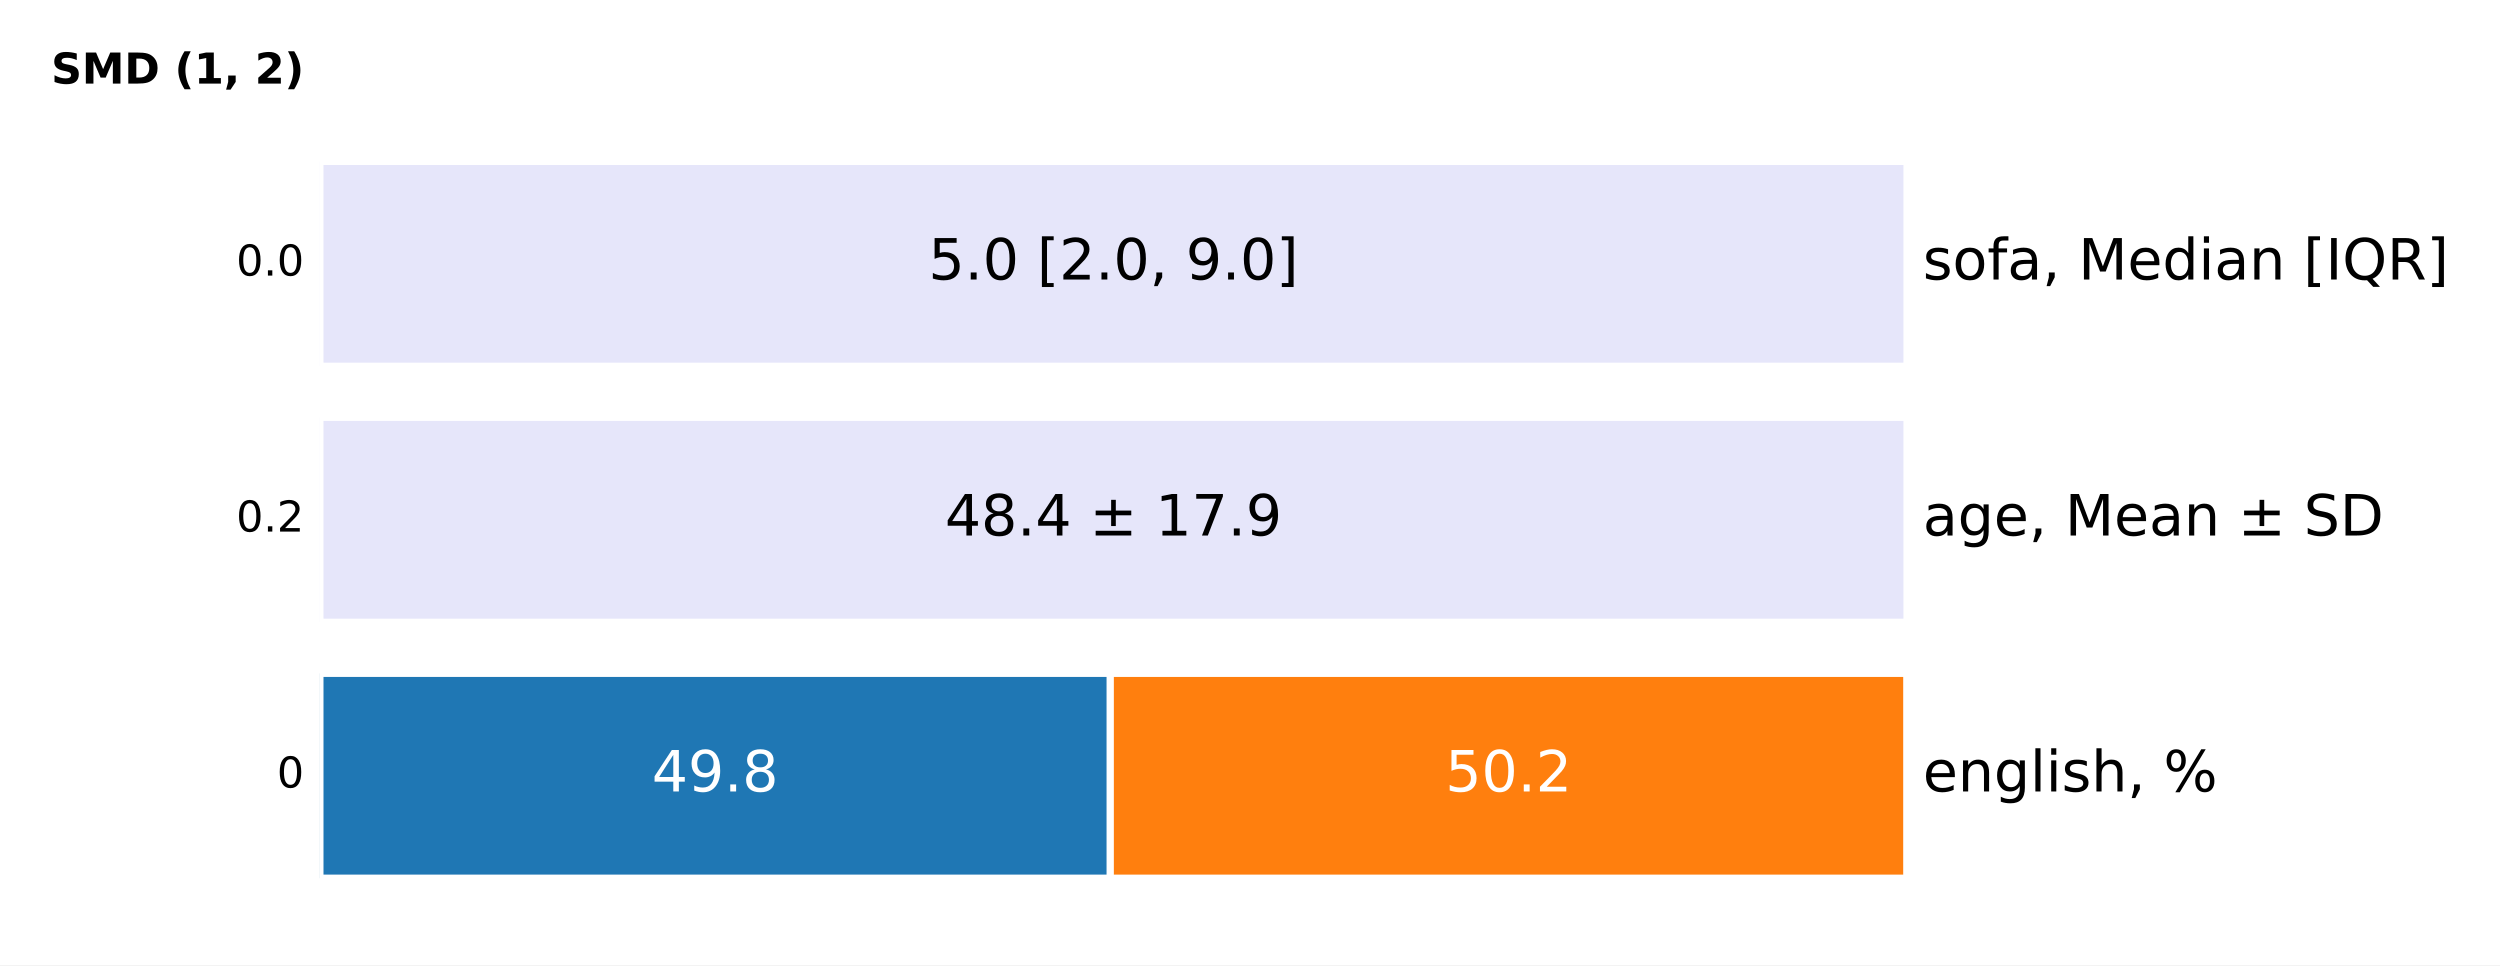
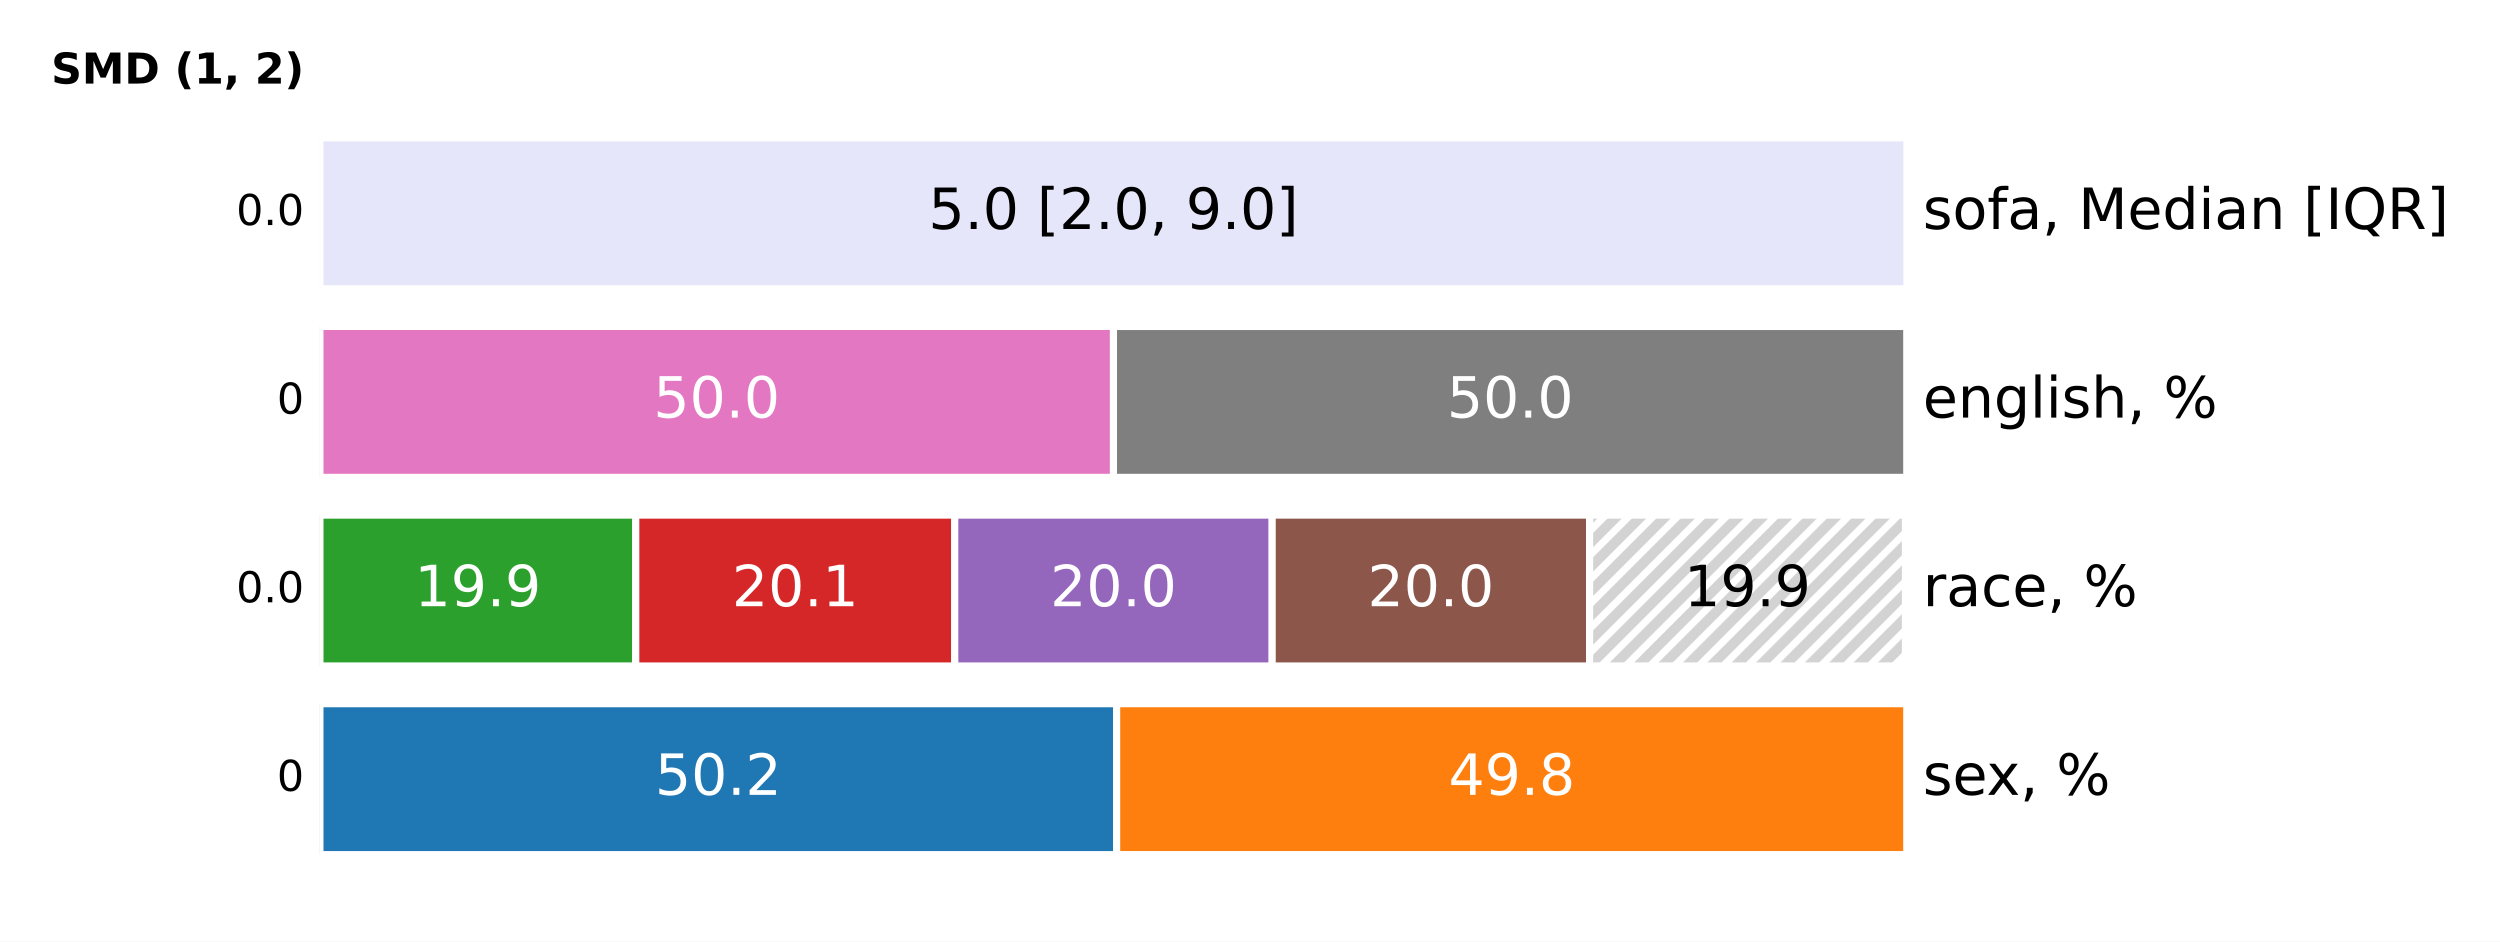
- <svg xmlns="http://www.w3.org/2000/svg" xmlns:xlink="http://www.w3.org/1999/xlink" width="351.593pt" height="135.743pt" viewBox="0 0 351.593 135.743" version="1.1">
+ <svg xmlns="http://www.w3.org/2000/svg" xmlns:xlink="http://www.w3.org/1999/xlink" width="351.593pt" height="132.428pt" viewBox="0 0 351.593 132.428" version="1.1">
  <defs>
    <style type="text/css">*{stroke-linejoin: round; stroke-linecap: butt}</style>
  </defs>
  <g id="figure_1">
    <g id="patch_1">
-       <path d="M 0 135.743  L 351.593 135.743  L 351.593 0  L 0 0  z " style="fill: #ffffff" />
+       <path d="M 0 132.428  L 351.593 132.428  L 351.593 0  L 0 0  z " style="fill: #ffffff" />
    </g>
    <g id="axes_1">
      <g id="patch_2">
-         <path d="M 44.995 128.543  L 268.195 128.543  L 268.195 17.663  L 44.995 17.663  z " style="fill: #ffffff" />
+         <path d="M 44.995 125.228  L 268.195 125.228  L 268.195 14.348  L 44.995 14.348  z " style="fill: #ffffff" />
      </g>
      <g id="patch_3">
-         <path d="M 44.995 123.503  L 156.149 123.503  L 156.149 94.703  L 44.995 94.703  z " clip-path="url(#pe6c57d21e4)" style="fill: #1f77b4; stroke: #ffffff; stroke-linejoin: miter" />
+         <path d="M 44.995 120.188  L 157.042 120.188  L 157.042 98.967  L 44.995 98.967  z " clip-path="url(#pded7015ad9)" style="fill: #1f77b4; stroke: #ffffff; stroke-linejoin: miter" />
      </g>
      <g id="patch_4">
-         <path d="M 156.149 123.503  L 268.195 123.503  L 268.195 94.703  L 156.149 94.703  z " clip-path="url(#pe6c57d21e4)" style="fill: #ff7f0e; stroke: #ffffff; stroke-linejoin: miter" />
+         <path d="M 157.042 120.188  L 268.195 120.188  L 268.195 98.967  L 157.042 98.967  z " clip-path="url(#pded7015ad9)" style="fill: #ff7f0e; stroke: #ffffff; stroke-linejoin: miter" />
      </g>
      <g id="patch_5">
-         <path d="M 268.195 123.503  L 268.195 123.503  L 268.195 94.703  L 268.195 94.703  z " clip-path="url(#pe6c57d21e4)" style="fill: url(#h802c715ce3); stroke: #ffffff; stroke-linejoin: miter" />
+         <path d="M 268.195 120.188  L 268.195 120.188  L 268.195 98.967  L 268.195 98.967  z " clip-path="url(#pded7015ad9)" style="fill: url(#hbce8e42a84); stroke: #ffffff; stroke-linejoin: miter" />
      </g>
      <g id="patch_6">
-         <path d="M 44.995 87.503  L 268.195 87.503  L 268.195 58.703  L 44.995 58.703  z " clip-path="url(#pe6c57d21e4)" style="fill: #e6e6fa; stroke: #ffffff; stroke-linejoin: miter" />
+         <path d="M 44.995 93.661  L 89.412 93.661  L 89.412 72.44  L 44.995 72.44  z " clip-path="url(#pded7015ad9)" style="fill: #2ca02c; stroke: #ffffff; stroke-linejoin: miter" />
      </g>
      <g id="patch_7">
-         <path d="M 44.995 51.503  L 268.195 51.503  L 268.195 22.703  L 44.995 22.703  z " clip-path="url(#pe6c57d21e4)" style="fill: #e6e6fa; stroke: #ffffff; stroke-linejoin: miter" />
+         <path d="M 89.412 93.661  L 134.275 93.661  L 134.275 72.44  L 89.412 72.44  z " clip-path="url(#pded7015ad9)" style="fill: #d62728; stroke: #ffffff; stroke-linejoin: miter" />
+       </g>
+       <g id="patch_8">
+         <path d="M 134.275 93.661  L 178.915 93.661  L 178.915 72.44  L 134.275 72.44  z " clip-path="url(#pded7015ad9)" style="fill: #9467bd; stroke: #ffffff; stroke-linejoin: miter" />
+       </g>
+       <g id="patch_9">
+         <path d="M 178.915 93.661  L 223.555 93.661  L 223.555 72.44  L 178.915 72.44  z " clip-path="url(#pded7015ad9)" style="fill: #8c564b; stroke: #ffffff; stroke-linejoin: miter" />
+       </g>
+       <g id="patch_10">
+         <path d="M 223.555 93.661  L 267.972 93.661  L 267.972 72.44  L 223.555 72.44  z " clip-path="url(#pded7015ad9)" style="fill: url(#hbce8e42a84); stroke: #ffffff; stroke-linejoin: miter" />
+       </g>
+       <g id="patch_11">
+         <path d="M 44.995 67.135  L 156.595 67.135  L 156.595 45.914  L 44.995 45.914  z " clip-path="url(#pded7015ad9)" style="fill: #e377c2; stroke: #ffffff; stroke-linejoin: miter" />
+       </g>
+       <g id="patch_12">
+         <path d="M 156.595 67.135  L 268.195 67.135  L 268.195 45.914  L 156.595 45.914  z " clip-path="url(#pded7015ad9)" style="fill: #7f7f7f; stroke: #ffffff; stroke-linejoin: miter" />
+       </g>
+       <g id="patch_13">
+         <path d="M 268.195 67.135  L 268.195 67.135  L 268.195 45.914  L 268.195 45.914  z " clip-path="url(#pded7015ad9)" style="fill: url(#hbce8e42a84); stroke: #ffffff; stroke-linejoin: miter" />
+       </g>
+       <g id="patch_14">
+         <path d="M 44.995 40.609  L 268.195 40.609  L 268.195 19.388  L 44.995 19.388  z " clip-path="url(#pded7015ad9)" style="fill: #e6e6fa; stroke: #ffffff; stroke-linejoin: miter" />
      </g>
      <g id="matplotlib.axis_1" />
      <g id="matplotlib.axis_2" />
      <g id="text_1">
-         <g style="fill: #ffffff" transform="translate(91.66567 111.3109) scale(0.08 -0.08)">
+         <g style="fill: #ffffff" transform="translate(92.11208 111.7846) scale(0.08 -0.08)">
+           <defs>
+             <path id="DejaVuSans-35" d="M 691 4666  L 3169 4666  L 3169 4134  L 1269 4134  L 1269 2991  Q 1406 3038 1543 3061  Q 1681 3084 1819 3084  Q 2600 3084 3056 2656  Q 3513 2228 3513 1497  Q 3513 744 3044 326  Q 2575 -91 1722 -91  Q 1428 -91 1123 -41  Q 819 9 494 109  L 494 744  Q 775 591 1075 516  Q 1375 441 1709 441  Q 2250 441 2565 725  Q 2881 1009 2881 1497  Q 2881 1984 2565 2268  Q 2250 2553 1709 2553  Q 1456 2553 1204 2497  Q 953 2441 691 2322  L 691 4666  z " transform="scale(0.015625)" />
+             <path id="DejaVuSans-30" d="M 2034 4250  Q 1547 4250 1301 3770  Q 1056 3291 1056 2328  Q 1056 1369 1301 889  Q 1547 409 2034 409  Q 2525 409 2770 889  Q 3016 1369 3016 2328  Q 3016 3291 2770 3770  Q 2525 4250 2034 4250  z M 2034 4750  Q 2819 4750 3233 4129  Q 3647 3509 3647 2328  Q 3647 1150 3233 529  Q 2819 -91 2034 -91  Q 1250 -91 836 529  Q 422 1150 422 2328  Q 422 3509 836 4129  Q 1250 4750 2034 4750  z " transform="scale(0.015625)" />
+             <path id="DejaVuSans-2e" d="M 684 794  L 1344 794  L 1344 0  L 684 0  L 684 794  z " transform="scale(0.015625)" />
+             <path id="DejaVuSans-32" d="M 1228 531  L 3431 531  L 3431 0  L 469 0  L 469 531  Q 828 903 1448 1529  Q 2069 2156 2228 2338  Q 2531 2678 2651 2914  Q 2772 3150 2772 3378  Q 2772 3750 2511 3984  Q 2250 4219 1831 4219  Q 1534 4219 1204 4116  Q 875 4013 500 3803  L 500 4441  Q 881 4594 1212 4672  Q 1544 4750 1819 4750  Q 2544 4750 2975 4387  Q 3406 4025 3406 3419  Q 3406 3131 3298 2873  Q 3191 2616 2906 2266  Q 2828 2175 2409 1742  Q 1991 1309 1228 531  z " transform="scale(0.015625)" />
+           </defs>
+           <use xlink:href="#DejaVuSans-35" />
+           <use xlink:href="#DejaVuSans-30" x="63.623" />
+           <use xlink:href="#DejaVuSans-2e" x="127.246" />
+           <use xlink:href="#DejaVuSans-32" x="159.033" />
+         </g>
+       </g>
+       <g id="text_2">
+         <g style="fill: #ffffff" transform="translate(203.7121 111.7846) scale(0.08 -0.08)">
          <defs>
            <path id="DejaVuSans-34" d="M 2419 4116  L 825 1625  L 2419 1625  L 2419 4116  z M 2253 4666  L 3047 4666  L 3047 1625  L 3713 1625  L 3713 1100  L 3047 1100  L 3047 0  L 2419 0  L 2419 1100  L 313 1100  L 313 1709  L 2253 4666  z " transform="scale(0.015625)" />
            <path id="DejaVuSans-39" d="M 703 97  L 703 672  Q 941 559 1184 500  Q 1428 441 1663 441  Q 2288 441 2617 861  Q 2947 1281 2994 2138  Q 2813 1869 2534 1725  Q 2256 1581 1919 1581  Q 1219 1581 811 2004  Q 403 2428 403 3163  Q 403 3881 828 4315  Q 1253 4750 1959 4750  Q 2769 4750 3195 4129  Q 3622 3509 3622 2328  Q 3622 1225 3098 567  Q 2575 -91 1691 -91  Q 1453 -91 1209 -44  Q 966 3 703 97  z M 1959 2075  Q 2384 2075 2632 2365  Q 2881 2656 2881 3163  Q 2881 3666 2632 3958  Q 2384 4250 1959 4250  Q 1534 4250 1286 3958  Q 1038 3666 1038 3163  Q 1038 2656 1286 2365  Q 1534 2075 1959 2075  z " transform="scale(0.015625)" />
-             <path id="DejaVuSans-2e" d="M 684 794  L 1344 794  L 1344 0  L 684 0  L 684 794  z " transform="scale(0.015625)" />
            <path id="DejaVuSans-38" d="M 2034 2216  Q 1584 2216 1326 1975  Q 1069 1734 1069 1313  Q 1069 891 1326 650  Q 1584 409 2034 409  Q 2484 409 2743 651  Q 3003 894 3003 1313  Q 3003 1734 2745 1975  Q 2488 2216 2034 2216  z M 1403 2484  Q 997 2584 770 2862  Q 544 3141 544 3541  Q 544 4100 942 4425  Q 1341 4750 2034 4750  Q 2731 4750 3128 4425  Q 3525 4100 3525 3541  Q 3525 3141 3298 2862  Q 3072 2584 2669 2484  Q 3125 2378 3379 2068  Q 3634 1759 3634 1313  Q 3634 634 3220 271  Q 2806 -91 2034 -91  Q 1263 -91 848 271  Q 434 634 434 1313  Q 434 1759 690 2068  Q 947 2378 1403 2484  z M 1172 3481  Q 1172 3119 1398 2916  Q 1625 2713 2034 2713  Q 2441 2713 2670 2916  Q 2900 3119 2900 3481  Q 2900 3844 2670 4047  Q 2441 4250 2034 4250  Q 1625 4250 1398 4047  Q 1172 3844 1172 3481  z " transform="scale(0.015625)" />
          </defs>
          <use xlink:href="#DejaVuSans-34" />
          <use xlink:href="#DejaVuSans-39" x="63.623" />
          <use xlink:href="#DejaVuSans-2e" x="127.246" />
          <use xlink:href="#DejaVuSans-38" x="159.033" />
        </g>
      </g>
-       <g id="text_2">
-         <g style="fill: #ffffff" transform="translate(203.2657 111.3109) scale(0.08 -0.08)">
-           <defs>
-             <path id="DejaVuSans-35" d="M 691 4666  L 3169 4666  L 3169 4134  L 1269 4134  L 1269 2991  Q 1406 3038 1543 3061  Q 1681 3084 1819 3084  Q 2600 3084 3056 2656  Q 3513 2228 3513 1497  Q 3513 744 3044 326  Q 2575 -91 1722 -91  Q 1428 -91 1123 -41  Q 819 9 494 109  L 494 744  Q 775 591 1075 516  Q 1375 441 1709 441  Q 2250 441 2565 725  Q 2881 1009 2881 1497  Q 2881 1984 2565 2268  Q 2250 2553 1709 2553  Q 1456 2553 1204 2497  Q 953 2441 691 2322  L 691 4666  z " transform="scale(0.015625)" />
-             <path id="DejaVuSans-30" d="M 2034 4250  Q 1547 4250 1301 3770  Q 1056 3291 1056 2328  Q 1056 1369 1301 889  Q 1547 409 2034 409  Q 2525 409 2770 889  Q 3016 1369 3016 2328  Q 3016 3291 2770 3770  Q 2525 4250 2034 4250  z M 2034 4750  Q 2819 4750 3233 4129  Q 3647 3509 3647 2328  Q 3647 1150 3233 529  Q 2819 -91 2034 -91  Q 1250 -91 836 529  Q 422 1150 422 2328  Q 422 3509 836 4129  Q 1250 4750 2034 4750  z " transform="scale(0.015625)" />
-             <path id="DejaVuSans-32" d="M 1228 531  L 3431 531  L 3431 0  L 469 0  L 469 531  Q 828 903 1448 1529  Q 2069 2156 2228 2338  Q 2531 2678 2651 2914  Q 2772 3150 2772 3378  Q 2772 3750 2511 3984  Q 2250 4219 1831 4219  Q 1534 4219 1204 4116  Q 875 4013 500 3803  L 500 4441  Q 881 4594 1212 4672  Q 1544 4750 1819 4750  Q 2544 4750 2975 4387  Q 3406 4025 3406 3419  Q 3406 3131 3298 2873  Q 3191 2616 2906 2266  Q 2828 2175 2409 1742  Q 1991 1309 1228 531  z " transform="scale(0.015625)" />
-           </defs>
+       <g id="text_3">
+         <g transform="translate(270.4271 111.7846) scale(0.08 -0.08)">
+           <defs>
+             <path id="DejaVuSans-73" d="M 2834 3397  L 2834 2853  Q 2591 2978 2328 3040  Q 2066 3103 1784 3103  Q 1356 3103 1142 2972  Q 928 2841 928 2578  Q 928 2378 1081 2264  Q 1234 2150 1697 2047  L 1894 2003  Q 2506 1872 2764 1633  Q 3022 1394 3022 966  Q 3022 478 2636 193  Q 2250 -91 1575 -91  Q 1294 -91 989 -36  Q 684 19 347 128  L 347 722  Q 666 556 975 473  Q 1284 391 1588 391  Q 1994 391 2212 530  Q 2431 669 2431 922  Q 2431 1156 2273 1281  Q 2116 1406 1581 1522  L 1381 1569  Q 847 1681 609 1914  Q 372 2147 372 2553  Q 372 3047 722 3315  Q 1072 3584 1716 3584  Q 2034 3584 2315 3537  Q 2597 3491 2834 3397  z " transform="scale(0.015625)" />
+             <path id="DejaVuSans-65" d="M 3597 1894  L 3597 1613  L 953 1613  Q 991 1019 1311 708  Q 1631 397 2203 397  Q 2534 397 2845 478  Q 3156 559 3463 722  L 3463 178  Q 3153 47 2828 -22  Q 2503 -91 2169 -91  Q 1331 -91 842 396  Q 353 884 353 1716  Q 353 2575 817 3079  Q 1281 3584 2069 3584  Q 2775 3584 3186 3129  Q 3597 2675 3597 1894  z M 3022 2063  Q 3016 2534 2758 2815  Q 2500 3097 2075 3097  Q 1594 3097 1305 2825  Q 1016 2553 972 2059  L 3022 2063  z " transform="scale(0.015625)" />
+             <path id="DejaVuSans-78" d="M 3513 3500  L 2247 1797  L 3578 0  L 2900 0  L 1881 1375  L 863 0  L 184 0  L 1544 1831  L 300 3500  L 978 3500  L 1906 2253  L 2834 3500  L 3513 3500  z " transform="scale(0.015625)" />
+             <path id="DejaVuSans-2c" d="M 750 794  L 1409 794  L 1409 256  L 897 -744  L 494 -744  L 750 256  L 750 794  z " transform="scale(0.015625)" />
+             <path id="DejaVuSans-20" transform="scale(0.015625)" />
+             <path id="DejaVuSans-25" d="M 4653 2053  Q 4381 2053 4226 1822  Q 4072 1591 4072 1178  Q 4072 772 4226 539  Q 4381 306 4653 306  Q 4919 306 5073 539  Q 5228 772 5228 1178  Q 5228 1588 5073 1820  Q 4919 2053 4653 2053  z M 4653 2450  Q 5147 2450 5437 2106  Q 5728 1763 5728 1178  Q 5728 594 5436 251  Q 5144 -91 4653 -91  Q 4153 -91 3862 251  Q 3572 594 3572 1178  Q 3572 1766 3864 2108  Q 4156 2450 4653 2450  z M 1428 4353  Q 1159 4353 1004 4120  Q 850 3888 850 3481  Q 850 3069 1003 2837  Q 1156 2606 1428 2606  Q 1700 2606 1854 2837  Q 2009 3069 2009 3481  Q 2009 3884 1853 4118  Q 1697 4353 1428 4353  z M 4250 4750  L 4750 4750  L 1831 -91  L 1331 -91  L 4250 4750  z M 1428 4750  Q 1922 4750 2215 4408  Q 2509 4066 2509 3481  Q 2509 2891 2217 2550  Q 1925 2209 1428 2209  Q 931 2209 642 2551  Q 353 2894 353 3481  Q 353 4063 643 4406  Q 934 4750 1428 4750  z " transform="scale(0.015625)" />
+           </defs>
+           <use xlink:href="#DejaVuSans-73" />
+           <use xlink:href="#DejaVuSans-65" x="52.1" />
+           <use xlink:href="#DejaVuSans-78" x="111.873" />
+           <use xlink:href="#DejaVuSans-2c" x="171.053" />
+           <use xlink:href="#DejaVuSans-20" x="202.84" />
+           <use xlink:href="#DejaVuSans-25" x="234.627" />
+         </g>
+       </g>
+       <g id="text_4">
+         <g transform="translate(38.94562 111.2327) scale(0.06 -0.06)">
+           <use xlink:href="#DejaVuSans-30" />
+         </g>
+       </g>
+       <g id="text_5">
+         <g style="fill: #ffffff" transform="translate(58.29727 85.25831) scale(0.08 -0.08)">
+           <defs>
+             <path id="DejaVuSans-31" d="M 794 531  L 1825 531  L 1825 4091  L 703 3866  L 703 4441  L 1819 4666  L 2450 4666  L 2450 531  L 3481 531  L 3481 0  L 794 0  L 794 531  z " transform="scale(0.015625)" />
+           </defs>
+           <use xlink:href="#DejaVuSans-31" />
+           <use xlink:href="#DejaVuSans-39" x="63.623" />
+           <use xlink:href="#DejaVuSans-2e" x="127.246" />
+           <use xlink:href="#DejaVuSans-39" x="159.033" />
+         </g>
+       </g>
+       <g id="text_6">
+         <g style="fill: #ffffff" transform="translate(102.9373 85.25831) scale(0.08 -0.08)">
+           <use xlink:href="#DejaVuSans-32" />
+           <use xlink:href="#DejaVuSans-30" x="63.623" />
+           <use xlink:href="#DejaVuSans-2e" x="127.246" />
+           <use xlink:href="#DejaVuSans-31" x="159.033" />
+         </g>
+       </g>
+       <g id="text_7">
+         <g style="fill: #ffffff" transform="translate(147.6889 85.25831) scale(0.08 -0.08)">
+           <use xlink:href="#DejaVuSans-32" />
+           <use xlink:href="#DejaVuSans-30" x="63.623" />
+           <use xlink:href="#DejaVuSans-2e" x="127.246" />
+           <use xlink:href="#DejaVuSans-30" x="159.033" />
+         </g>
+       </g>
+       <g id="text_8">
+         <g style="fill: #ffffff" transform="translate(192.3289 85.25831) scale(0.08 -0.08)">
+           <use xlink:href="#DejaVuSans-32" />
+           <use xlink:href="#DejaVuSans-30" x="63.623" />
+           <use xlink:href="#DejaVuSans-2e" x="127.246" />
+           <use xlink:href="#DejaVuSans-30" x="159.033" />
+         </g>
+       </g>
+       <g id="text_9">
+         <g transform="translate(236.8573 85.25831) scale(0.08 -0.08)">
+           <use xlink:href="#DejaVuSans-31" />
+           <use xlink:href="#DejaVuSans-39" x="63.623" />
+           <use xlink:href="#DejaVuSans-2e" x="127.246" />
+           <use xlink:href="#DejaVuSans-39" x="159.033" />
+         </g>
+       </g>
+       <g id="text_10">
+         <g transform="translate(270.4271 85.25831) scale(0.08 -0.08)">
+           <defs>
+             <path id="DejaVuSans-72" d="M 2631 2963  Q 2534 3019 2420 3045  Q 2306 3072 2169 3072  Q 1681 3072 1420 2755  Q 1159 2438 1159 1844  L 1159 0  L 581 0  L 581 3500  L 1159 3500  L 1159 2956  Q 1341 3275 1631 3429  Q 1922 3584 2338 3584  Q 2397 3584 2469 3576  Q 2541 3569 2628 3553  L 2631 2963  z " transform="scale(0.015625)" />
+             <path id="DejaVuSans-61" d="M 2194 1759  Q 1497 1759 1228 1600  Q 959 1441 959 1056  Q 959 750 1161 570  Q 1363 391 1709 391  Q 2188 391 2477 730  Q 2766 1069 2766 1631  L 2766 1759  L 2194 1759  z M 3341 1997  L 3341 0  L 2766 0  L 2766 531  Q 2569 213 2275 61  Q 1981 -91 1556 -91  Q 1019 -91 701 211  Q 384 513 384 1019  Q 384 1609 779 1909  Q 1175 2209 1959 2209  L 2766 2209  L 2766 2266  Q 2766 2663 2505 2880  Q 2244 3097 1772 3097  Q 1472 3097 1187 3025  Q 903 2953 641 2809  L 641 3341  Q 956 3463 1253 3523  Q 1550 3584 1831 3584  Q 2591 3584 2966 3190  Q 3341 2797 3341 1997  z " transform="scale(0.015625)" />
+             <path id="DejaVuSans-63" d="M 3122 3366  L 3122 2828  Q 2878 2963 2633 3030  Q 2388 3097 2138 3097  Q 1578 3097 1268 2742  Q 959 2388 959 1747  Q 959 1106 1268 751  Q 1578 397 2138 397  Q 2388 397 2633 464  Q 2878 531 3122 666  L 3122 134  Q 2881 22 2623 -34  Q 2366 -91 2075 -91  Q 1284 -91 818 406  Q 353 903 353 1747  Q 353 2603 823 3093  Q 1294 3584 2113 3584  Q 2378 3584 2631 3529  Q 2884 3475 3122 3366  z " transform="scale(0.015625)" />
+           </defs>
+           <use xlink:href="#DejaVuSans-72" />
+           <use xlink:href="#DejaVuSans-61" x="41.113" />
+           <use xlink:href="#DejaVuSans-63" x="102.393" />
+           <use xlink:href="#DejaVuSans-65" x="157.373" />
+           <use xlink:href="#DejaVuSans-2c" x="218.896" />
+           <use xlink:href="#DejaVuSans-20" x="250.684" />
+           <use xlink:href="#DejaVuSans-25" x="282.471" />
+         </g>
+       </g>
+       <g id="text_11">
+         <g transform="translate(33.22125 84.70643) scale(0.06 -0.06)">
+           <use xlink:href="#DejaVuSans-30" />
+           <use xlink:href="#DejaVuSans-2e" x="63.623" />
+           <use xlink:href="#DejaVuSans-30" x="95.41" />
+         </g>
+       </g>
+       <g id="text_12">
+         <g style="fill: #ffffff" transform="translate(91.88887 58.73199) scale(0.08 -0.08)">
          <use xlink:href="#DejaVuSans-35" />
          <use xlink:href="#DejaVuSans-30" x="63.623" />
          <use xlink:href="#DejaVuSans-2e" x="127.246" />
-           <use xlink:href="#DejaVuSans-32" x="159.033" />
-         </g>
-       </g>
-       <g id="text_3">
-         <g transform="translate(270.4271 111.3109) scale(0.08 -0.08)">
-           <defs>
-             <path id="DejaVuSans-65" d="M 3597 1894  L 3597 1613  L 953 1613  Q 991 1019 1311 708  Q 1631 397 2203 397  Q 2534 397 2845 478  Q 3156 559 3463 722  L 3463 178  Q 3153 47 2828 -22  Q 2503 -91 2169 -91  Q 1331 -91 842 396  Q 353 884 353 1716  Q 353 2575 817 3079  Q 1281 3584 2069 3584  Q 2775 3584 3186 3129  Q 3597 2675 3597 1894  z M 3022 2063  Q 3016 2534 2758 2815  Q 2500 3097 2075 3097  Q 1594 3097 1305 2825  Q 1016 2553 972 2059  L 3022 2063  z " transform="scale(0.015625)" />
+           <use xlink:href="#DejaVuSans-30" x="159.033" />
+         </g>
+       </g>
+       <g id="text_13">
+         <g style="fill: #ffffff" transform="translate(203.4889 58.73199) scale(0.08 -0.08)">
+           <use xlink:href="#DejaVuSans-35" />
+           <use xlink:href="#DejaVuSans-30" x="63.623" />
+           <use xlink:href="#DejaVuSans-2e" x="127.246" />
+           <use xlink:href="#DejaVuSans-30" x="159.033" />
+         </g>
+       </g>
+       <g id="text_14">
+         <g transform="translate(270.4271 58.73199) scale(0.08 -0.08)">
+           <defs>
            <path id="DejaVuSans-6e" d="M 3513 2113  L 3513 0  L 2938 0  L 2938 2094  Q 2938 2591 2744 2837  Q 2550 3084 2163 3084  Q 1697 3084 1428 2787  Q 1159 2491 1159 1978  L 1159 0  L 581 0  L 581 3500  L 1159 3500  L 1159 2956  Q 1366 3272 1645 3428  Q 1925 3584 2291 3584  Q 2894 3584 3203 3211  Q 3513 2838 3513 2113  z " transform="scale(0.015625)" />
            <path id="DejaVuSans-67" d="M 2906 1791  Q 2906 2416 2648 2759  Q 2391 3103 1925 3103  Q 1463 3103 1205 2759  Q 947 2416 947 1791  Q 947 1169 1205 825  Q 1463 481 1925 481  Q 2391 481 2648 825  Q 2906 1169 2906 1791  z M 3481 434  Q 3481 -459 3084 -895  Q 2688 -1331 1869 -1331  Q 1566 -1331 1297 -1286  Q 1028 -1241 775 -1147  L 775 -588  Q 1028 -725 1275 -790  Q 1522 -856 1778 -856  Q 2344 -856 2625 -561  Q 2906 -266 2906 331  L 2906 616  Q 2728 306 2450 153  Q 2172 0 1784 0  Q 1141 0 747 490  Q 353 981 353 1791  Q 353 2603 747 3093  Q 1141 3584 1784 3584  Q 2172 3584 2450 3431  Q 2728 3278 2906 2969  L 2906 3500  L 3481 3500  L 3481 434  z " transform="scale(0.015625)" />
            <path id="DejaVuSans-6c" d="M 603 4863  L 1178 4863  L 1178 0  L 603 0  L 603 4863  z " transform="scale(0.015625)" />
            <path id="DejaVuSans-69" d="M 603 3500  L 1178 3500  L 1178 0  L 603 0  L 603 3500  z M 603 4863  L 1178 4863  L 1178 4134  L 603 4134  L 603 4863  z " transform="scale(0.015625)" />
-             <path id="DejaVuSans-73" d="M 2834 3397  L 2834 2853  Q 2591 2978 2328 3040  Q 2066 3103 1784 3103  Q 1356 3103 1142 2972  Q 928 2841 928 2578  Q 928 2378 1081 2264  Q 1234 2150 1697 2047  L 1894 2003  Q 2506 1872 2764 1633  Q 3022 1394 3022 966  Q 3022 478 2636 193  Q 2250 -91 1575 -91  Q 1294 -91 989 -36  Q 684 19 347 128  L 347 722  Q 666 556 975 473  Q 1284 391 1588 391  Q 1994 391 2212 530  Q 2431 669 2431 922  Q 2431 1156 2273 1281  Q 2116 1406 1581 1522  L 1381 1569  Q 847 1681 609 1914  Q 372 2147 372 2553  Q 372 3047 722 3315  Q 1072 3584 1716 3584  Q 2034 3584 2315 3537  Q 2597 3491 2834 3397  z " transform="scale(0.015625)" />
            <path id="DejaVuSans-68" d="M 3513 2113  L 3513 0  L 2938 0  L 2938 2094  Q 2938 2591 2744 2837  Q 2550 3084 2163 3084  Q 1697 3084 1428 2787  Q 1159 2491 1159 1978  L 1159 0  L 581 0  L 581 4863  L 1159 4863  L 1159 2956  Q 1366 3272 1645 3428  Q 1925 3584 2291 3584  Q 2894 3584 3203 3211  Q 3513 2838 3513 2113  z " transform="scale(0.015625)" />
-             <path id="DejaVuSans-2c" d="M 750 794  L 1409 794  L 1409 256  L 897 -744  L 494 -744  L 750 256  L 750 794  z " transform="scale(0.015625)" />
-             <path id="DejaVuSans-20" transform="scale(0.015625)" />
-             <path id="DejaVuSans-25" d="M 4653 2053  Q 4381 2053 4226 1822  Q 4072 1591 4072 1178  Q 4072 772 4226 539  Q 4381 306 4653 306  Q 4919 306 5073 539  Q 5228 772 5228 1178  Q 5228 1588 5073 1820  Q 4919 2053 4653 2053  z M 4653 2450  Q 5147 2450 5437 2106  Q 5728 1763 5728 1178  Q 5728 594 5436 251  Q 5144 -91 4653 -91  Q 4153 -91 3862 251  Q 3572 594 3572 1178  Q 3572 1766 3864 2108  Q 4156 2450 4653 2450  z M 1428 4353  Q 1159 4353 1004 4120  Q 850 3888 850 3481  Q 850 3069 1003 2837  Q 1156 2606 1428 2606  Q 1700 2606 1854 2837  Q 2009 3069 2009 3481  Q 2009 3884 1853 4118  Q 1697 4353 1428 4353  z M 4250 4750  L 4750 4750  L 1831 -91  L 1331 -91  L 4250 4750  z M 1428 4750  Q 1922 4750 2215 4408  Q 2509 4066 2509 3481  Q 2509 2891 2217 2550  Q 1925 2209 1428 2209  Q 931 2209 642 2551  Q 353 2894 353 3481  Q 353 4063 643 4406  Q 934 4750 1428 4750  z " transform="scale(0.015625)" />
          </defs>
          <use xlink:href="#DejaVuSans-65" />
          <use xlink:href="#DejaVuSans-6e" x="61.523" />
          <use xlink:href="#DejaVuSans-67" x="124.902" />
          <use xlink:href="#DejaVuSans-6c" x="188.379" />
          <use xlink:href="#DejaVuSans-69" x="216.162" />
          <use xlink:href="#DejaVuSans-73" x="243.945" />
          <use xlink:href="#DejaVuSans-68" x="296.045" />
          <use xlink:href="#DejaVuSans-2c" x="359.424" />
          <use xlink:href="#DejaVuSans-20" x="391.211" />
          <use xlink:href="#DejaVuSans-25" x="422.998" />
        </g>
      </g>
-       <g id="text_4">
-         <g transform="translate(38.94562 110.7591) scale(0.06 -0.06)">
+       <g id="text_15">
+         <g transform="translate(38.94562 58.18012) scale(0.06 -0.06)">
          <use xlink:href="#DejaVuSans-30" />
        </g>
      </g>
-       <g id="text_5">
-         <g transform="translate(132.8882 75.31094) scale(0.08 -0.08)">
-           <defs>
-             <path id="DejaVuSans-b1" d="M 2944 4013  L 2944 2803  L 4684 2803  L 4684 2272  L 2944 2272  L 2944 1063  L 2419 1063  L 2419 2272  L 678 2272  L 678 2803  L 2419 2803  L 2419 4013  L 2944 4013  z M 678 531  L 4684 531  L 4684 0  L 678 0  L 678 531  z " transform="scale(0.015625)" />
-             <path id="DejaVuSans-31" d="M 794 531  L 1825 531  L 1825 4091  L 703 3866  L 703 4441  L 1819 4666  L 2450 4666  L 2450 531  L 3481 531  L 3481 0  L 794 0  L 794 531  z " transform="scale(0.015625)" />
-             <path id="DejaVuSans-37" d="M 525 4666  L 3525 4666  L 3525 4397  L 1831 0  L 1172 0  L 2766 4134  L 525 4134  L 525 4666  z " transform="scale(0.015625)" />
-           </defs>
-           <use xlink:href="#DejaVuSans-34" />
-           <use xlink:href="#DejaVuSans-38" x="63.623" />
-           <use xlink:href="#DejaVuSans-2e" x="127.246" />
-           <use xlink:href="#DejaVuSans-34" x="159.033" />
-           <use xlink:href="#DejaVuSans-20" x="222.656" />
-           <use xlink:href="#DejaVuSans-b1" x="254.443" />
-           <use xlink:href="#DejaVuSans-20" x="338.232" />
-           <use xlink:href="#DejaVuSans-31" x="370.02" />
-           <use xlink:href="#DejaVuSans-37" x="433.643" />
-           <use xlink:href="#DejaVuSans-2e" x="497.266" />
-           <use xlink:href="#DejaVuSans-39" x="529.053" />
-         </g>
-       </g>
-       <g id="text_6">
-         <g transform="translate(270.4271 75.31094) scale(0.08 -0.08)">
-           <defs>
-             <path id="DejaVuSans-61" d="M 2194 1759  Q 1497 1759 1228 1600  Q 959 1441 959 1056  Q 959 750 1161 570  Q 1363 391 1709 391  Q 2188 391 2477 730  Q 2766 1069 2766 1631  L 2766 1759  L 2194 1759  z M 3341 1997  L 3341 0  L 2766 0  L 2766 531  Q 2569 213 2275 61  Q 1981 -91 1556 -91  Q 1019 -91 701 211  Q 384 513 384 1019  Q 384 1609 779 1909  Q 1175 2209 1959 2209  L 2766 2209  L 2766 2266  Q 2766 2663 2505 2880  Q 2244 3097 1772 3097  Q 1472 3097 1187 3025  Q 903 2953 641 2809  L 641 3341  Q 956 3463 1253 3523  Q 1550 3584 1831 3584  Q 2591 3584 2966 3190  Q 3341 2797 3341 1997  z " transform="scale(0.015625)" />
-             <path id="DejaVuSans-4d" d="M 628 4666  L 1569 4666  L 2759 1491  L 3956 4666  L 4897 4666  L 4897 0  L 4281 0  L 4281 4097  L 3078 897  L 2444 897  L 1241 4097  L 1241 0  L 628 0  L 628 4666  z " transform="scale(0.015625)" />
-             <path id="DejaVuSans-53" d="M 3425 4513  L 3425 3897  Q 3066 4069 2747 4153  Q 2428 4238 2131 4238  Q 1616 4238 1336 4038  Q 1056 3838 1056 3469  Q 1056 3159 1242 3001  Q 1428 2844 1947 2747  L 2328 2669  Q 3034 2534 3370 2195  Q 3706 1856 3706 1288  Q 3706 609 3251 259  Q 2797 -91 1919 -91  Q 1588 -91 1214 -16  Q 841 59 441 206  L 441 856  Q 825 641 1194 531  Q 1563 422 1919 422  Q 2459 422 2753 634  Q 3047 847 3047 1241  Q 3047 1584 2836 1778  Q 2625 1972 2144 2069  L 1759 2144  Q 1053 2284 737 2584  Q 422 2884 422 3419  Q 422 4038 858 4394  Q 1294 4750 2059 4750  Q 2388 4750 2728 4690  Q 3069 4631 3425 4513  z " transform="scale(0.015625)" />
-             <path id="DejaVuSans-44" d="M 1259 4147  L 1259 519  L 2022 519  Q 2988 519 3436 956  Q 3884 1394 3884 2338  Q 3884 3275 3436 3711  Q 2988 4147 2022 4147  L 1259 4147  z M 628 4666  L 1925 4666  Q 3281 4666 3915 4102  Q 4550 3538 4550 2338  Q 4550 1131 3912 565  Q 3275 0 1925 0  L 628 0  L 628 4666  z " transform="scale(0.015625)" />
-           </defs>
-           <use xlink:href="#DejaVuSans-61" />
-           <use xlink:href="#DejaVuSans-67" x="61.279" />
-           <use xlink:href="#DejaVuSans-65" x="124.756" />
-           <use xlink:href="#DejaVuSans-2c" x="186.279" />
-           <use xlink:href="#DejaVuSans-20" x="218.066" />
-           <use xlink:href="#DejaVuSans-4d" x="249.854" />
-           <use xlink:href="#DejaVuSans-65" x="336.133" />
-           <use xlink:href="#DejaVuSans-61" x="397.656" />
-           <use xlink:href="#DejaVuSans-6e" x="458.936" />
-           <use xlink:href="#DejaVuSans-20" x="522.314" />
-           <use xlink:href="#DejaVuSans-b1" x="554.102" />
-           <use xlink:href="#DejaVuSans-20" x="637.891" />
-           <use xlink:href="#DejaVuSans-53" x="669.678" />
-           <use xlink:href="#DejaVuSans-44" x="733.154" />
-         </g>
-       </g>
-       <g id="text_7">
-         <g transform="translate(33.22125 74.75906) scale(0.06 -0.06)">
-           <use xlink:href="#DejaVuSans-30" />
-           <use xlink:href="#DejaVuSans-2e" x="63.623" />
-           <use xlink:href="#DejaVuSans-32" x="95.41" />
-         </g>
-       </g>
-       <g id="text_8">
-         <g transform="translate(130.5764 39.31094) scale(0.08 -0.08)">
+       <g id="text_16">
+         <g transform="translate(130.5764 32.20567) scale(0.08 -0.08)">
          <defs>
            <path id="DejaVuSans-5b" d="M 550 4863  L 1875 4863  L 1875 4416  L 1125 4416  L 1125 -397  L 1875 -397  L 1875 -844  L 550 -844  L 550 4863  z " transform="scale(0.015625)" />
            <path id="DejaVuSans-5d" d="M 1947 4863  L 1947 -844  L 622 -844  L 622 -397  L 1369 -397  L 1369 4416  L 622 4416  L 622 4863  L 1947 4863  z " transform="scale(0.015625)" />
          </defs>
          <use xlink:href="#DejaVuSans-35" />
          <use xlink:href="#DejaVuSans-2e" x="63.623" />
          <use xlink:href="#DejaVuSans-30" x="95.41" />
          <use xlink:href="#DejaVuSans-20" x="159.033" />
          <use xlink:href="#DejaVuSans-5b" x="190.82" />
          <use xlink:href="#DejaVuSans-32" x="229.834" />
          <use xlink:href="#DejaVuSans-2e" x="293.457" />
          <use xlink:href="#DejaVuSans-30" x="325.244" />
          <use xlink:href="#DejaVuSans-2c" x="388.867" />
          <use xlink:href="#DejaVuSans-20" x="420.654" />
          <use xlink:href="#DejaVuSans-39" x="452.441" />
          <use xlink:href="#DejaVuSans-2e" x="516.064" />
          <use xlink:href="#DejaVuSans-30" x="547.852" />
          <use xlink:href="#DejaVuSans-5d" x="611.475" />
        </g>
      </g>
-       <g id="text_9">
-         <g transform="translate(270.4271 39.31094) scale(0.08 -0.08)">
+       <g id="text_17">
+         <g transform="translate(270.4271 32.20567) scale(0.08 -0.08)">
          <defs>
            <path id="DejaVuSans-6f" d="M 1959 3097  Q 1497 3097 1228 2736  Q 959 2375 959 1747  Q 959 1119 1226 758  Q 1494 397 1959 397  Q 2419 397 2687 759  Q 2956 1122 2956 1747  Q 2956 2369 2687 2733  Q 2419 3097 1959 3097  z M 1959 3584  Q 2709 3584 3137 3096  Q 3566 2609 3566 1747  Q 3566 888 3137 398  Q 2709 -91 1959 -91  Q 1206 -91 779 398  Q 353 888 353 1747  Q 353 2609 779 3096  Q 1206 3584 1959 3584  z " transform="scale(0.015625)" />
            <path id="DejaVuSans-66" d="M 2375 4863  L 2375 4384  L 1825 4384  Q 1516 4384 1395 4259  Q 1275 4134 1275 3809  L 1275 3500  L 2222 3500  L 2222 3053  L 1275 3053  L 1275 0  L 697 0  L 697 3053  L 147 3053  L 147 3500  L 697 3500  L 697 3744  Q 697 4328 969 4595  Q 1241 4863 1831 4863  L 2375 4863  z " transform="scale(0.015625)" />
+             <path id="DejaVuSans-4d" d="M 628 4666  L 1569 4666  L 2759 1491  L 3956 4666  L 4897 4666  L 4897 0  L 4281 0  L 4281 4097  L 3078 897  L 2444 897  L 1241 4097  L 1241 0  L 628 0  L 628 4666  z " transform="scale(0.015625)" />
            <path id="DejaVuSans-64" d="M 2906 2969  L 2906 4863  L 3481 4863  L 3481 0  L 2906 0  L 2906 525  Q 2725 213 2448 61  Q 2172 -91 1784 -91  Q 1150 -91 751 415  Q 353 922 353 1747  Q 353 2572 751 3078  Q 1150 3584 1784 3584  Q 2172 3584 2448 3432  Q 2725 3281 2906 2969  z M 947 1747  Q 947 1113 1208 752  Q 1469 391 1925 391  Q 2381 391 2643 752  Q 2906 1113 2906 1747  Q 2906 2381 2643 2742  Q 2381 3103 1925 3103  Q 1469 3103 1208 2742  Q 947 2381 947 1747  z " transform="scale(0.015625)" />
            <path id="DejaVuSans-49" d="M 628 4666  L 1259 4666  L 1259 0  L 628 0  L 628 4666  z " transform="scale(0.015625)" />
            <path id="DejaVuSans-51" d="M 2522 4238  Q 1834 4238 1429 3725  Q 1025 3213 1025 2328  Q 1025 1447 1429 934  Q 1834 422 2522 422  Q 3209 422 3611 934  Q 4013 1447 4013 2328  Q 4013 3213 3611 3725  Q 3209 4238 2522 4238  z M 3406 84  L 4238 -825  L 3475 -825  L 2784 -78  Q 2681 -84 2626 -87  Q 2572 -91 2522 -91  Q 1538 -91 948 567  Q 359 1225 359 2328  Q 359 3434 948 4092  Q 1538 4750 2522 4750  Q 3503 4750 4090 4092  Q 4678 3434 4678 2328  Q 4678 1516 4351 937  Q 4025 359 3406 84  z " transform="scale(0.015625)" />
            <path id="DejaVuSans-52" d="M 2841 2188  Q 3044 2119 3236 1894  Q 3428 1669 3622 1275  L 4263 0  L 3584 0  L 2988 1197  Q 2756 1666 2539 1819  Q 2322 1972 1947 1972  L 1259 1972  L 1259 0  L 628 0  L 628 4666  L 2053 4666  Q 2853 4666 3247 4331  Q 3641 3997 3641 3322  Q 3641 2881 3436 2590  Q 3231 2300 2841 2188  z M 1259 4147  L 1259 2491  L 2053 2491  Q 2509 2491 2742 2702  Q 2975 2913 2975 3322  Q 2975 3731 2742 3939  Q 2509 4147 2053 4147  L 1259 4147  z " transform="scale(0.015625)" />
          </defs>
          <use xlink:href="#DejaVuSans-73" />
          <use xlink:href="#DejaVuSans-6f" x="52.1" />
          <use xlink:href="#DejaVuSans-66" x="113.281" />
          <use xlink:href="#DejaVuSans-61" x="148.486" />
          <use xlink:href="#DejaVuSans-2c" x="209.766" />
          <use xlink:href="#DejaVuSans-20" x="241.553" />
          <use xlink:href="#DejaVuSans-4d" x="273.34" />
          <use xlink:href="#DejaVuSans-65" x="359.619" />
          <use xlink:href="#DejaVuSans-64" x="421.143" />
          <use xlink:href="#DejaVuSans-69" x="484.619" />
          <use xlink:href="#DejaVuSans-61" x="512.402" />
          <use xlink:href="#DejaVuSans-6e" x="573.682" />
          <use xlink:href="#DejaVuSans-20" x="637.061" />
          <use xlink:href="#DejaVuSans-5b" x="668.848" />
          <use xlink:href="#DejaVuSans-49" x="707.861" />
          <use xlink:href="#DejaVuSans-51" x="737.354" />
          <use xlink:href="#DejaVuSans-52" x="816.064" />
          <use xlink:href="#DejaVuSans-5d" x="885.547" />
        </g>
      </g>
-       <g id="text_10">
-         <g transform="translate(33.22125 38.75906) scale(0.06 -0.06)">
+       <g id="text_18">
+         <g transform="translate(33.22125 31.6538) scale(0.06 -0.06)">
          <use xlink:href="#DejaVuSans-30" />
          <use xlink:href="#DejaVuSans-2e" x="63.623" />
          <use xlink:href="#DejaVuSans-30" x="95.41" />
        </g>
      </g>
-       <g id="text_11">
+       <g id="text_19">
        <g transform="translate(7.2 11.75906) scale(0.06 -0.06)">
          <defs>
            <path id="DejaVuSans-Bold-53" d="M 3834 4519  L 3834 3531  Q 3450 3703 3084 3790  Q 2719 3878 2394 3878  Q 1963 3878 1756 3759  Q 1550 3641 1550 3391  Q 1550 3203 1689 3098  Q 1828 2994 2194 2919  L 2706 2816  Q 3484 2659 3812 2340  Q 4141 2022 4141 1434  Q 4141 663 3683 286  Q 3225 -91 2284 -91  Q 1841 -91 1394 -6  Q 947 78 500 244  L 500 1259  Q 947 1022 1364 901  Q 1781 781 2169 781  Q 2563 781 2772 912  Q 2981 1044 2981 1288  Q 2981 1506 2839 1625  Q 2697 1744 2272 1838  L 1806 1941  Q 1106 2091 782 2419  Q 459 2747 459 3303  Q 459 4000 909 4375  Q 1359 4750 2203 4750  Q 2588 4750 2994 4692  Q 3400 4634 3834 4519  z " transform="scale(0.015625)" />
            <path id="DejaVuSans-Bold-4d" d="M 588 4666  L 2119 4666  L 3181 2169  L 4250 4666  L 5778 4666  L 5778 0  L 4641 0  L 4641 3413  L 3566 897  L 2803 897  L 1728 3413  L 1728 0  L 588 0  L 588 4666  z " transform="scale(0.015625)" />
            <path id="DejaVuSans-Bold-44" d="M 1791 3756  L 1791 909  L 2222 909  Q 2959 909 3348 1275  Q 3738 1641 3738 2338  Q 3738 3031 3350 3393  Q 2963 3756 2222 3756  L 1791 3756  z M 588 4666  L 1856 4666  Q 2919 4666 3439 4514  Q 3959 4363 4331 4000  Q 4659 3684 4818 3271  Q 4978 2859 4978 2338  Q 4978 1809 4818 1395  Q 4659 981 4331 666  Q 3956 303 3431 151  Q 2906 0 1856 0  L 588 0  L 588 4666  z " transform="scale(0.015625)" />
            <path id="DejaVuSans-Bold-20" transform="scale(0.015625)" />
            <path id="DejaVuSans-Bold-28" d="M 2413 -844  L 1484 -844  Q 1006 -72 778 623  Q 550 1319 550 2003  Q 550 2688 779 3389  Q 1009 4091 1484 4856  L 2413 4856  Q 2013 4116 1813 3408  Q 1613 2700 1613 2009  Q 1613 1319 1811 609  Q 2009 -100 2413 -844  z " transform="scale(0.015625)" />
            <path id="DejaVuSans-Bold-31" d="M 750 831  L 1813 831  L 1813 3847  L 722 3622  L 722 4441  L 1806 4666  L 2950 4666  L 2950 831  L 4013 831  L 4013 0  L 750 0  L 750 831  z " transform="scale(0.015625)" />
            <path id="DejaVuSans-Bold-2c" d="M 653 1209  L 1778 1209  L 1778 256  L 1006 -909  L 341 -909  L 653 256  L 653 1209  z " transform="scale(0.015625)" />
            <path id="DejaVuSans-Bold-32" d="M 1844 884  L 3897 884  L 3897 0  L 506 0  L 506 884  L 2209 2388  Q 2438 2594 2547 2791  Q 2656 2988 2656 3200  Q 2656 3528 2436 3728  Q 2216 3928 1850 3928  Q 1569 3928 1234 3808  Q 900 3688 519 3450  L 519 4475  Q 925 4609 1322 4679  Q 1719 4750 2100 4750  Q 2938 4750 3402 4381  Q 3866 4013 3866 3353  Q 3866 2972 3669 2642  Q 3472 2313 2841 1759  L 1844 884  z " transform="scale(0.015625)" />
            <path id="DejaVuSans-Bold-29" d="M 513 -844  Q 913 -100 1113 609  Q 1313 1319 1313 2009  Q 1313 2700 1113 3408  Q 913 4116 513 4856  L 1441 4856  Q 1916 4091 2145 3389  Q 2375 2688 2375 2003  Q 2375 1319 2147 623  Q 1919 -72 1441 -844  L 513 -844  z " transform="scale(0.015625)" />
          </defs>
          <use xlink:href="#DejaVuSans-Bold-53" />
          <use xlink:href="#DejaVuSans-Bold-4d" x="72.021" />
          <use xlink:href="#DejaVuSans-Bold-44" x="171.533" />
          <use xlink:href="#DejaVuSans-Bold-20" x="254.541" />
          <use xlink:href="#DejaVuSans-Bold-28" x="289.355" />
          <use xlink:href="#DejaVuSans-Bold-31" x="335.059" />
          <use xlink:href="#DejaVuSans-Bold-2c" x="404.639" />
          <use xlink:href="#DejaVuSans-Bold-20" x="442.627" />
          <use xlink:href="#DejaVuSans-Bold-32" x="477.441" />
          <use xlink:href="#DejaVuSans-Bold-29" x="547.021" />
        </g>
      </g>
    </g>
  </g>
  <defs>
-     <clipPath id="pe6c57d21e4">
-       <rect x="44.995" y="17.663" width="223.2" height="110.88" />
+     <clipPath id="pded7015ad9">
+       <rect x="44.995" y="14.348" width="223.2" height="110.88" />
    </clipPath>
  </defs>
  <defs>
-     <pattern id="h802c715ce3" patternUnits="userSpaceOnUse" x="0" y="0" width="72" height="72">
+     <pattern id="hbce8e42a84" patternUnits="userSpaceOnUse" x="0" y="0" width="72" height="72">
      <rect x="0" y="0" width="73" height="73" fill="#d3d3d3" />
      <path d="M -36 36  L 36 -36  M -34.286 37.714  L 37.714 -34.286  M -32.571 39.429  L 39.429 -32.571  M -30.857 41.143  L 41.143 -30.857  M -29.143 42.857  L 42.857 -29.143  M -27.429 44.571  L 44.571 -27.429  M -25.714 46.286  L 46.286 -25.714  M -24 48  L 48 -24  M -22.286 49.714  L 49.714 -22.286  M -20.571 51.429  L 51.429 -20.571  M -18.857 53.143  L 53.143 -18.857  M -17.143 54.857  L 54.857 -17.143  M -15.429 56.571  L 56.571 -15.429  M -13.714 58.286  L 58.286 -13.714  M -12 60  L 60 -12  M -10.286 61.714  L 61.714 -10.286  M -8.571 63.429  L 63.429 -8.571  M -6.857 65.143  L 65.143 -6.857  M -5.143 66.857  L 66.857 -5.143  M -3.429 68.571  L 68.571 -3.429  M -1.714 70.286  L 70.286 -1.714  M 0 72  L 72 0  M 1.714 73.714  L 73.714 1.714  M 3.429 75.429  L 75.429 3.429  M 5.143 77.143  L 77.143 5.143  M 6.857 78.857  L 78.857 6.857  M 8.571 80.571  L 80.571 8.571  M 10.286 82.286  L 82.286 10.286  M 12 84  L 84 12  M 13.714 85.714  L 85.714 13.714  M 15.429 87.429  L 87.429 15.429  M 17.143 89.143  L 89.143 17.143  M 18.857 90.857  L 90.857 18.857  M 20.571 92.571  L 92.571 20.571  M 22.286 94.286  L 94.286 22.286  M 24 96  L 96 24  M 25.714 97.714  L 97.714 25.714  M 27.429 99.429  L 99.429 27.429  M 29.143 101.143  L 101.143 29.143  M 30.857 102.857  L 102.857 30.857  M 32.571 104.571  L 104.571 32.571  M 34.286 106.286  L 106.286 34.286  M 36 108  L 108 36  " style="fill: #ffffff; stroke: #ffffff; stroke-width: 1.0; stroke-linecap: butt; stroke-linejoin: miter" />
    </pattern>
  </defs>
</svg>
